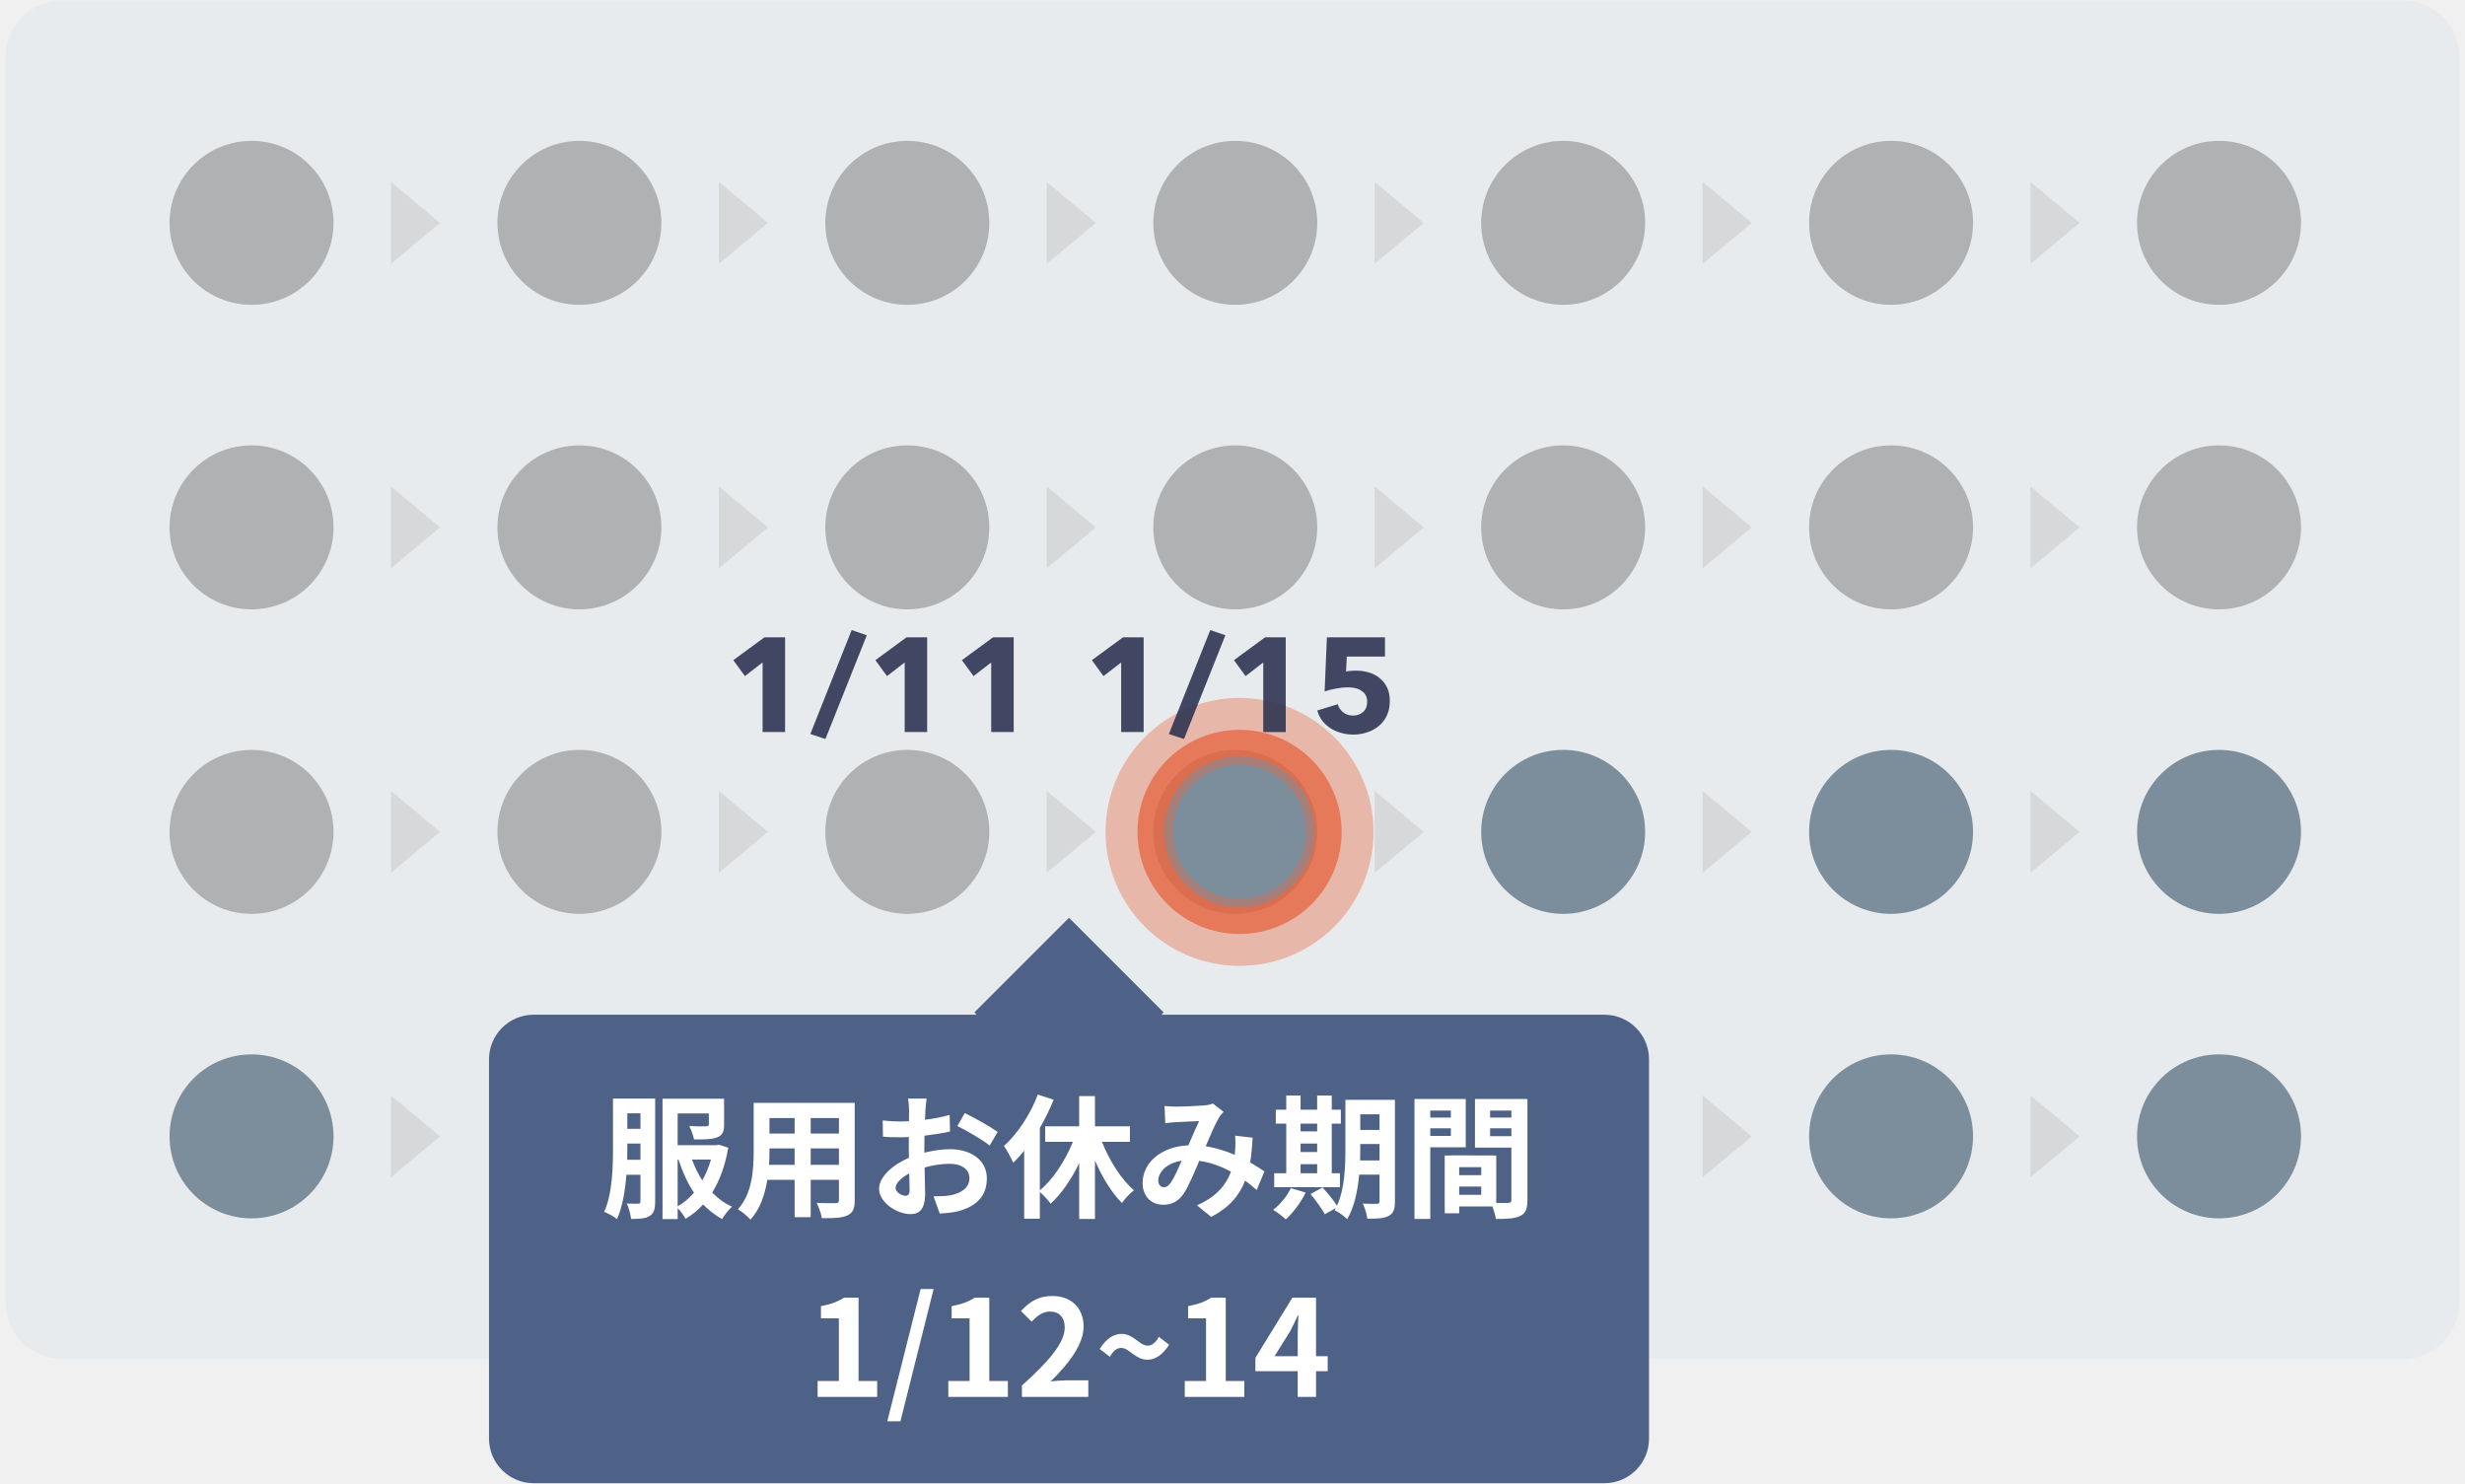
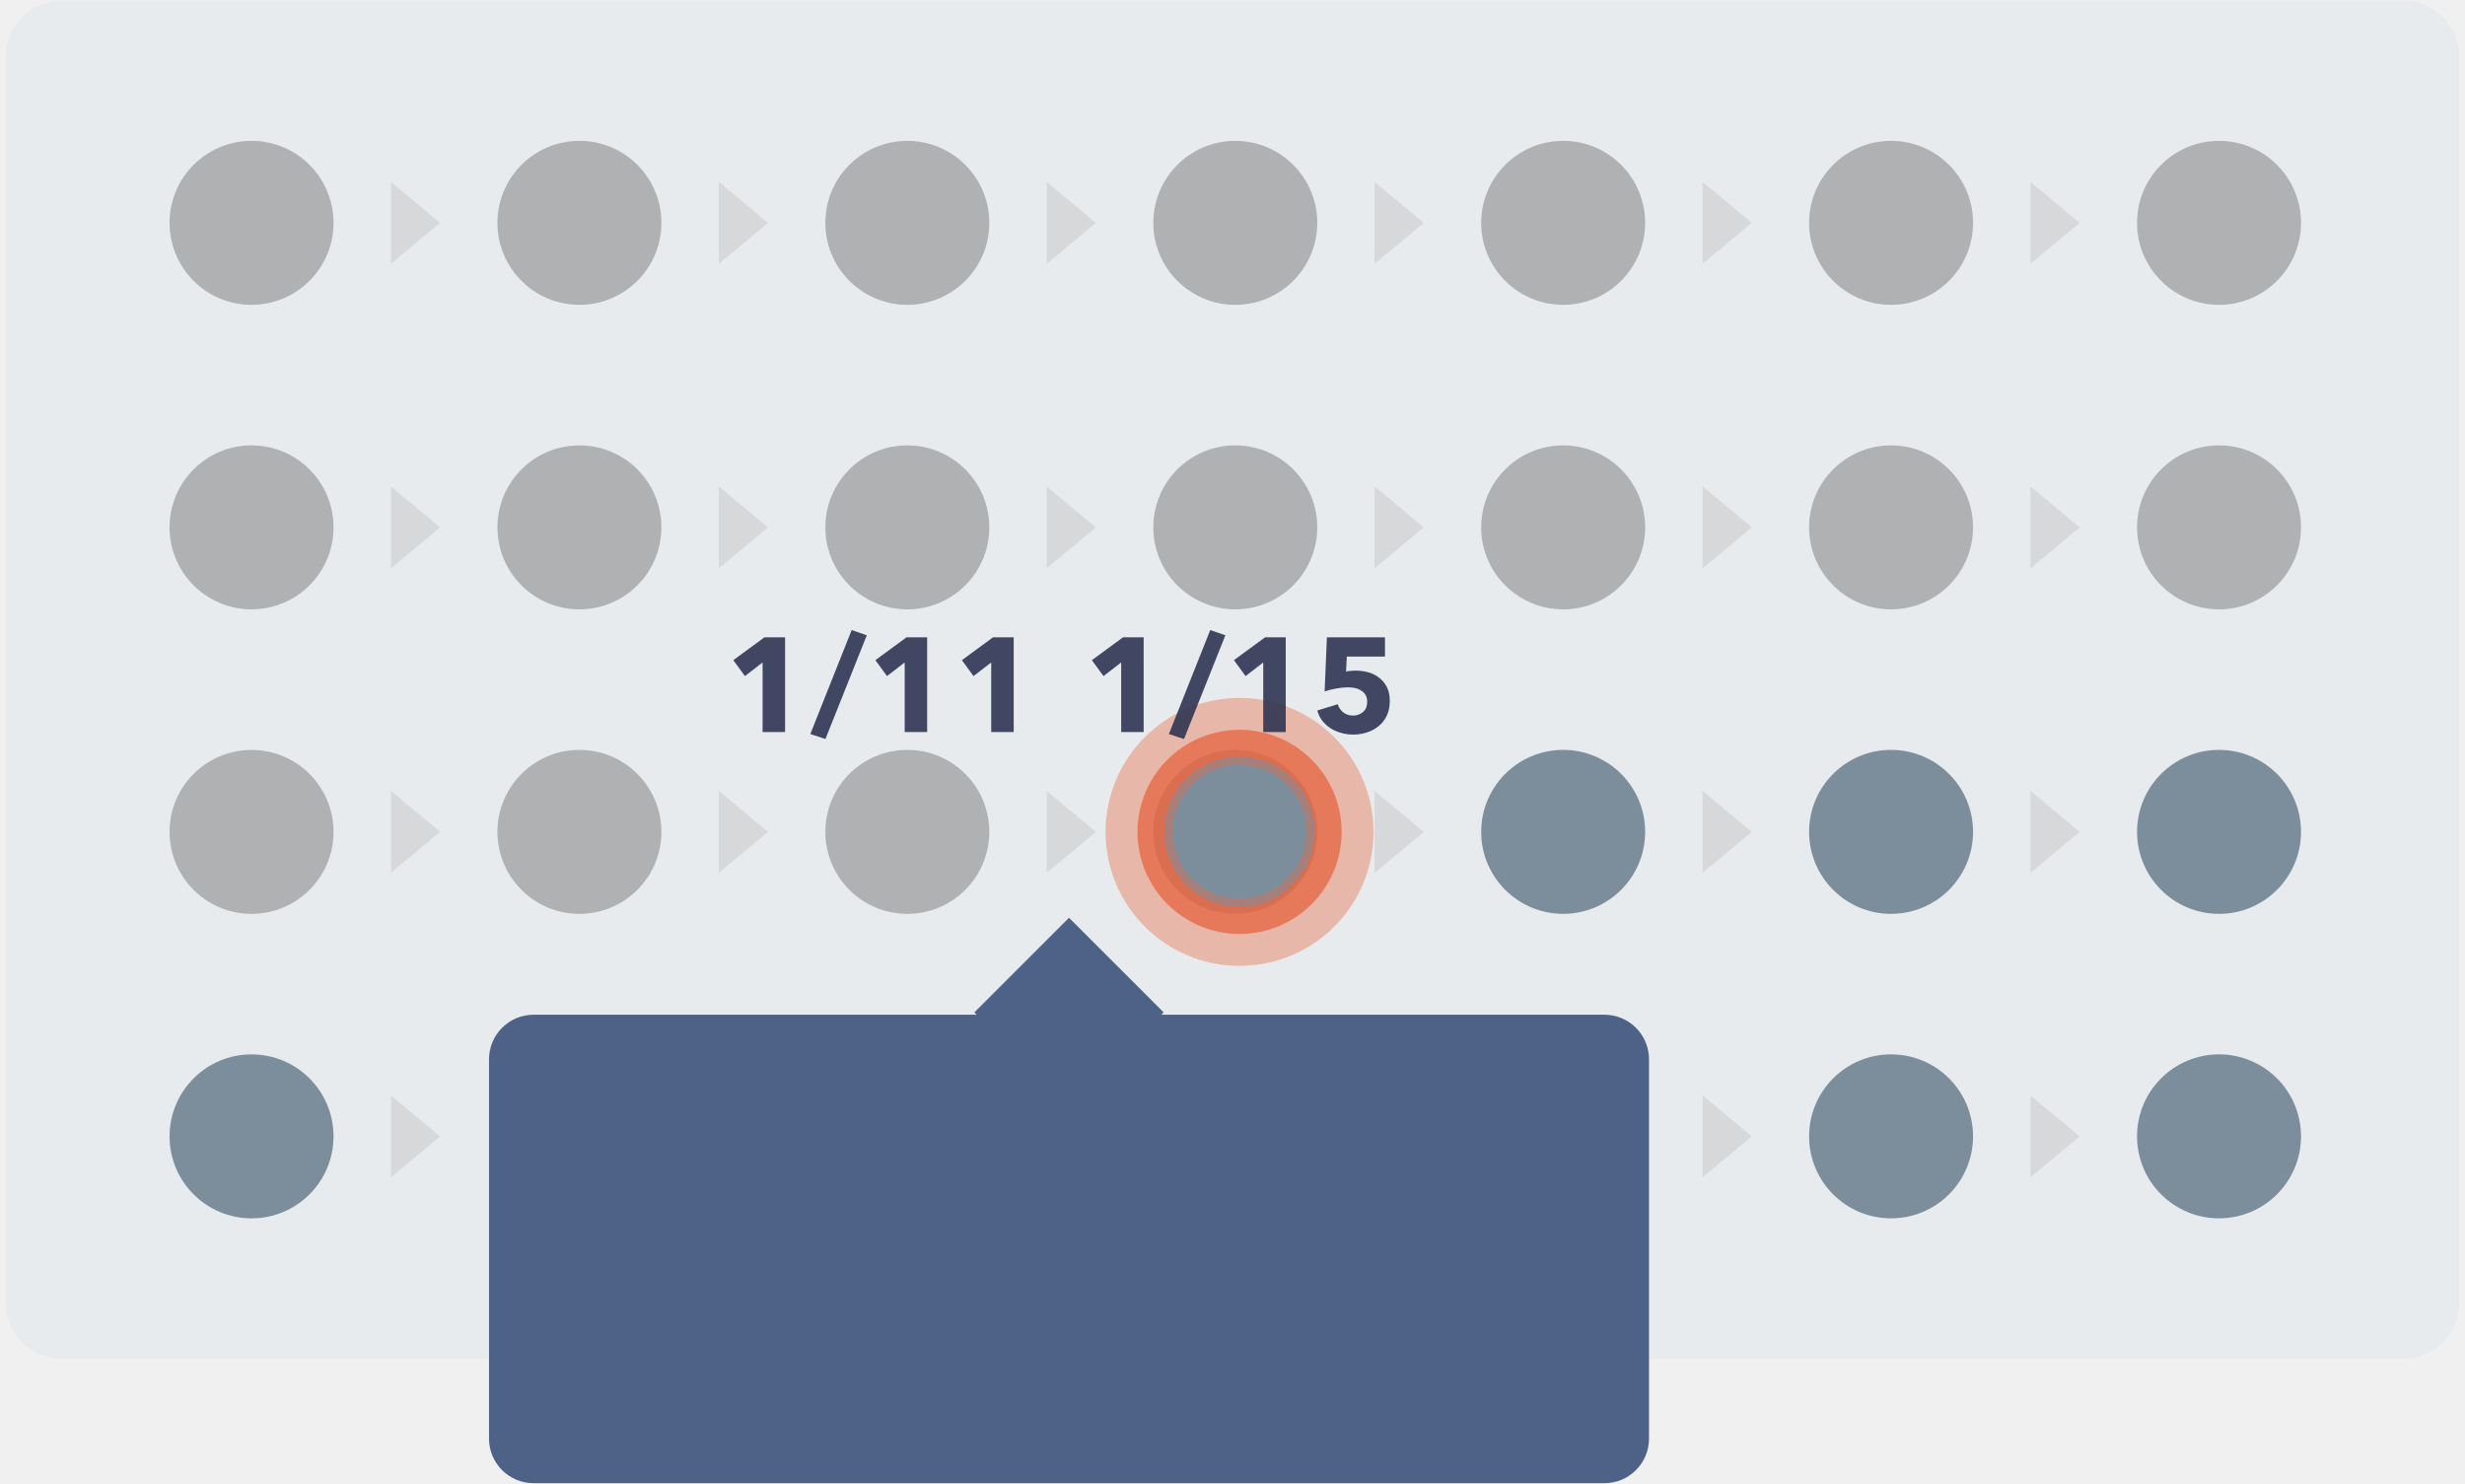
<svg xmlns="http://www.w3.org/2000/svg" width="221" height="133" viewBox="0 0 221 133" fill="none">
  <rect x="0.5" y="0.03" width="220" height="121.798" rx="5.057" fill="#E8EBED" />
  <path fill-rule="evenodd" clip-rule="evenodd" d="M22.552 27.328C26.611 27.328 29.902 24.037 29.902 19.978C29.902 15.919 26.611 12.628 22.552 12.628C18.492 12.628 15.202 15.919 15.202 19.978C15.202 24.037 18.492 27.328 22.552 27.328Z" fill="#AFB1B3" />
  <path fill-rule="evenodd" clip-rule="evenodd" d="M140.146 27.328C144.205 27.328 147.496 24.038 147.496 19.978C147.496 15.919 144.205 12.629 140.146 12.629C136.087 12.629 132.796 15.919 132.796 19.978C132.796 24.038 136.087 27.328 140.146 27.328Z" fill="#AFB1B3" />
  <path fill-rule="evenodd" clip-rule="evenodd" d="M81.346 27.328C85.405 27.328 88.696 24.038 88.696 19.978C88.696 15.919 85.405 12.629 81.346 12.629C77.287 12.629 73.996 15.919 73.996 19.978C73.996 24.038 77.287 27.328 81.346 27.328Z" fill="#AFB1B3" />
  <path fill-rule="evenodd" clip-rule="evenodd" d="M198.948 27.328C203.007 27.328 206.298 24.038 206.298 19.978C206.298 15.919 203.007 12.629 198.948 12.629C194.889 12.629 191.598 15.919 191.598 19.978C191.598 24.038 194.889 27.328 198.948 27.328Z" fill="#AFB1B3" />
  <path fill-rule="evenodd" clip-rule="evenodd" d="M51.947 27.328C56.007 27.328 59.297 24.038 59.297 19.978C59.297 15.919 56.007 12.629 51.947 12.629C47.888 12.629 44.598 15.919 44.598 19.978C44.598 24.038 47.888 27.328 51.947 27.328Z" fill="#AFB1B3" />
  <path fill-rule="evenodd" clip-rule="evenodd" d="M169.544 27.328C173.604 27.328 176.894 24.038 176.894 19.978C176.894 15.919 173.604 12.629 169.544 12.629C165.485 12.629 162.195 15.919 162.195 19.978C162.195 24.038 165.485 27.328 169.544 27.328Z" fill="#AFB1B3" />
  <path fill-rule="evenodd" clip-rule="evenodd" d="M110.75 27.328C114.809 27.328 118.1 24.038 118.1 19.978C118.1 15.919 114.809 12.629 110.75 12.629C106.691 12.629 103.4 15.919 103.4 19.978C103.4 24.038 106.691 27.328 110.75 27.328Z" fill="#AFB1B3" />
  <path fill-rule="evenodd" clip-rule="evenodd" d="M39.454 19.982L35.044 23.657V16.307L39.454 19.982Z" fill="#D1D1D1" fill-opacity="0.7" />
  <path fill-rule="evenodd" clip-rule="evenodd" d="M68.857 19.982L64.448 23.657V16.307L68.857 19.982Z" fill="#D1D1D1" fill-opacity="0.7" />
  <path fill-rule="evenodd" clip-rule="evenodd" d="M98.253 19.982L93.844 23.657V16.307L98.253 19.982Z" fill="#D1D1D1" fill-opacity="0.7" />
  <path fill-rule="evenodd" clip-rule="evenodd" d="M127.652 19.982L123.242 23.657V16.307L127.652 19.982Z" fill="#D1D1D1" fill-opacity="0.7" />
  <path fill-rule="evenodd" clip-rule="evenodd" d="M157.056 19.982L152.646 23.657V16.307L157.056 19.982Z" fill="#D1D1D1" fill-opacity="0.7" />
  <path fill-rule="evenodd" clip-rule="evenodd" d="M186.452 19.982L182.042 23.657V16.307L186.452 19.982Z" fill="#D1D1D1" fill-opacity="0.7" />
  <path fill-rule="evenodd" clip-rule="evenodd" d="M22.552 54.628C26.611 54.628 29.902 51.337 29.902 47.278C29.902 43.219 26.611 39.928 22.552 39.928C18.492 39.928 15.202 43.219 15.202 47.278C15.202 51.337 18.492 54.628 22.552 54.628Z" fill="#AFB1B3" />
  <path fill-rule="evenodd" clip-rule="evenodd" d="M140.146 54.629C144.205 54.629 147.496 51.338 147.496 47.279C147.496 43.219 144.205 39.929 140.146 39.929C136.087 39.929 132.796 43.219 132.796 47.279C132.796 51.338 136.087 54.629 140.146 54.629Z" fill="#AFB1B3" />
  <path fill-rule="evenodd" clip-rule="evenodd" d="M81.346 54.629C85.405 54.629 88.696 51.338 88.696 47.279C88.696 43.219 85.405 39.929 81.346 39.929C77.287 39.929 73.996 43.219 73.996 47.279C73.996 51.338 77.287 54.629 81.346 54.629Z" fill="#AFB1B3" />
  <path fill-rule="evenodd" clip-rule="evenodd" d="M198.948 54.629C203.007 54.629 206.298 51.338 206.298 47.279C206.298 43.219 203.007 39.929 198.948 39.929C194.889 39.929 191.598 43.219 191.598 47.279C191.598 51.338 194.889 54.629 198.948 54.629Z" fill="#AFB1B3" />
  <path fill-rule="evenodd" clip-rule="evenodd" d="M51.947 54.629C56.007 54.629 59.297 51.338 59.297 47.279C59.297 43.219 56.007 39.929 51.947 39.929C47.888 39.929 44.598 43.219 44.598 47.279C44.598 51.338 47.888 54.629 51.947 54.629Z" fill="#AFB1B3" />
  <path fill-rule="evenodd" clip-rule="evenodd" d="M169.544 54.629C173.604 54.629 176.894 51.338 176.894 47.279C176.894 43.219 173.604 39.929 169.544 39.929C165.485 39.929 162.195 43.219 162.195 47.279C162.195 51.338 165.485 54.629 169.544 54.629Z" fill="#AFB1B3" />
  <path fill-rule="evenodd" clip-rule="evenodd" d="M110.75 54.629C114.809 54.629 118.1 51.338 118.1 47.279C118.1 43.219 114.809 39.929 110.75 39.929C106.691 39.929 103.4 43.219 103.4 47.279C103.4 51.338 106.691 54.629 110.75 54.629Z" fill="#AFB1B3" />
  <path fill-rule="evenodd" clip-rule="evenodd" d="M39.454 47.282L35.044 50.957V43.608L39.454 47.282Z" fill="#D1D1D1" fill-opacity="0.7" />
  <path fill-rule="evenodd" clip-rule="evenodd" d="M68.857 47.282L64.448 50.957V43.608L68.857 47.282Z" fill="#D1D1D1" fill-opacity="0.7" />
  <path fill-rule="evenodd" clip-rule="evenodd" d="M98.253 47.282L93.844 50.957V43.608L98.253 47.282Z" fill="#D1D1D1" fill-opacity="0.7" />
  <path fill-rule="evenodd" clip-rule="evenodd" d="M127.652 47.282L123.242 50.957V43.608L127.652 47.282Z" fill="#D1D1D1" fill-opacity="0.7" />
  <path fill-rule="evenodd" clip-rule="evenodd" d="M157.056 47.282L152.646 50.957V43.608L157.056 47.282Z" fill="#D1D1D1" fill-opacity="0.7" />
  <path fill-rule="evenodd" clip-rule="evenodd" d="M186.452 47.282L182.042 50.957V43.608L186.452 47.282Z" fill="#D1D1D1" fill-opacity="0.7" />
  <path fill-rule="evenodd" clip-rule="evenodd" d="M22.552 81.93C26.611 81.93 29.902 78.64 29.902 74.58C29.902 70.521 26.611 67.231 22.552 67.231C18.492 67.231 15.202 70.521 15.202 74.58C15.202 78.64 18.492 81.93 22.552 81.93Z" fill="#AFB1B3" />
  <path fill-rule="evenodd" clip-rule="evenodd" d="M140.146 81.928C144.205 81.928 147.496 78.637 147.496 74.578C147.496 70.519 144.205 67.228 140.146 67.228C136.087 67.228 132.796 70.519 132.796 74.578C132.796 78.637 136.087 81.928 140.146 81.928Z" fill="#7C8E9C" />
  <path fill-rule="evenodd" clip-rule="evenodd" d="M81.346 81.928C85.405 81.928 88.696 78.637 88.696 74.578C88.696 70.519 85.405 67.228 81.346 67.228C77.287 67.228 73.996 70.519 73.996 74.578C73.996 78.637 77.287 81.928 81.346 81.928Z" fill="#AFB1B3" />
  <path fill-rule="evenodd" clip-rule="evenodd" d="M198.948 81.928C203.007 81.928 206.298 78.637 206.298 74.578C206.298 70.519 203.007 67.228 198.948 67.228C194.889 67.228 191.598 70.519 191.598 74.578C191.598 78.637 194.889 81.928 198.948 81.928Z" fill="#7C8E9C" />
  <path fill-rule="evenodd" clip-rule="evenodd" d="M51.947 81.928C56.007 81.928 59.297 78.637 59.297 74.578C59.297 70.519 56.007 67.228 51.947 67.228C47.888 67.228 44.598 70.519 44.598 74.578C44.598 78.637 47.888 81.928 51.947 81.928Z" fill="#AFB1B3" />
  <path fill-rule="evenodd" clip-rule="evenodd" d="M169.544 81.928C173.604 81.928 176.894 78.637 176.894 74.578C176.894 70.519 173.604 67.228 169.544 67.228C165.485 67.228 162.195 70.519 162.195 74.578C162.195 78.637 165.485 81.928 169.544 81.928Z" fill="#7C8E9C" />
  <path fill-rule="evenodd" clip-rule="evenodd" d="M110.75 81.928C114.809 81.928 118.1 78.637 118.1 74.578C118.1 70.519 114.809 67.228 110.75 67.228C106.691 67.228 103.4 70.519 103.4 74.578C103.4 78.637 106.691 81.928 110.75 81.928Z" fill="#7C8E9C" />
  <path fill-rule="evenodd" clip-rule="evenodd" d="M39.454 74.579L35.044 78.254V70.904L39.454 74.579Z" fill="#D1D1D1" fill-opacity="0.7" />
  <path fill-rule="evenodd" clip-rule="evenodd" d="M68.857 74.579L64.448 78.254V70.904L68.857 74.579Z" fill="#D1D1D1" fill-opacity="0.7" />
  <path fill-rule="evenodd" clip-rule="evenodd" d="M98.253 74.579L93.844 78.254V70.904L98.253 74.579Z" fill="#D1D1D1" fill-opacity="0.7" />
  <path fill-rule="evenodd" clip-rule="evenodd" d="M127.652 74.579L123.242 78.254V70.904L127.652 74.579Z" fill="#D1D1D1" fill-opacity="0.7" />
  <path fill-rule="evenodd" clip-rule="evenodd" d="M157.056 74.579L152.646 78.254V70.904L157.056 74.579Z" fill="#D1D1D1" fill-opacity="0.7" />
  <path fill-rule="evenodd" clip-rule="evenodd" d="M186.452 74.579L182.042 78.254V70.904L186.452 74.579Z" fill="#D1D1D1" fill-opacity="0.7" />
  <path fill-rule="evenodd" clip-rule="evenodd" d="M22.552 109.227C26.611 109.227 29.902 105.936 29.902 101.877C29.902 97.818 26.611 94.527 22.552 94.527C18.492 94.527 15.202 97.818 15.202 101.877C15.202 105.936 18.492 109.227 22.552 109.227Z" fill="#7C8E9C" />
  <path fill-rule="evenodd" clip-rule="evenodd" d="M140.146 109.225C144.205 109.225 147.496 105.935 147.496 101.875C147.496 97.816 144.205 94.525 140.146 94.525C136.087 94.525 132.796 97.816 132.796 101.875C132.796 105.935 136.087 109.225 140.146 109.225Z" fill="#7C8E9C" />
  <path fill-rule="evenodd" clip-rule="evenodd" d="M81.346 109.225C85.405 109.225 88.696 105.935 88.696 101.875C88.696 97.816 85.405 94.525 81.346 94.525C77.287 94.525 73.996 97.816 73.996 101.875C73.996 105.935 77.287 109.225 81.346 109.225Z" fill="#AFB1B3" />
  <path fill-rule="evenodd" clip-rule="evenodd" d="M198.948 109.225C203.007 109.225 206.298 105.935 206.298 101.875C206.298 97.816 203.007 94.525 198.948 94.525C194.889 94.525 191.598 97.816 191.598 101.875C191.598 105.935 194.889 109.225 198.948 109.225Z" fill="#7C8E9C" />
  <path fill-rule="evenodd" clip-rule="evenodd" d="M51.947 109.225C56.007 109.225 59.297 105.935 59.297 101.875C59.297 97.816 56.007 94.525 51.947 94.525C47.888 94.525 44.598 97.816 44.598 101.875C44.598 105.935 47.888 109.225 51.947 109.225Z" fill="#AFB1B3" />
  <path fill-rule="evenodd" clip-rule="evenodd" d="M169.544 109.225C173.604 109.225 176.894 105.935 176.894 101.875C176.894 97.816 173.604 94.525 169.544 94.525C165.485 94.525 162.195 97.816 162.195 101.875C162.195 105.935 165.485 109.225 169.544 109.225Z" fill="#7C8E9C" />
  <path fill-rule="evenodd" clip-rule="evenodd" d="M110.75 109.225C114.809 109.225 118.1 105.935 118.1 101.875C118.1 97.816 114.809 94.525 110.75 94.525C106.691 94.525 103.4 97.816 103.4 101.875C103.4 105.935 106.691 109.225 110.75 109.225Z" fill="#7C8E9C" />
  <path fill-rule="evenodd" clip-rule="evenodd" d="M39.454 101.877L35.044 105.551V98.202L39.454 101.877Z" fill="#D1D1D1" fill-opacity="0.7" />
  <path fill-rule="evenodd" clip-rule="evenodd" d="M68.857 101.877L64.448 105.551V98.202L68.857 101.877Z" fill="#D1D1D1" fill-opacity="0.7" />
  <path fill-rule="evenodd" clip-rule="evenodd" d="M98.253 101.877L93.844 105.551V98.202L98.253 101.877Z" fill="#D1D1D1" fill-opacity="0.7" />
  <path fill-rule="evenodd" clip-rule="evenodd" d="M127.652 101.877L123.242 105.551V98.202L127.652 101.877Z" fill="#D1D1D1" fill-opacity="0.7" />
  <path fill-rule="evenodd" clip-rule="evenodd" d="M157.056 101.877L152.646 105.551V98.202L157.056 101.877Z" fill="#D1D1D1" fill-opacity="0.7" />
  <path fill-rule="evenodd" clip-rule="evenodd" d="M186.452 101.877L182.042 105.551V98.202L186.452 101.877Z" fill="#D1D1D1" fill-opacity="0.7" />
  <path opacity="0.8" d="M119.08 74.58C119.08 78.97 115.521 82.528 111.132 82.528C106.743 82.528 103.185 78.97 103.185 74.58C103.185 70.191 106.743 66.633 111.132 66.633C115.521 66.633 119.08 70.191 119.08 74.58Z" stroke="#E66A45" stroke-width="2.408" />
  <path opacity="0.4" d="M120.133 74.58C120.133 79.552 116.103 83.582 111.132 83.582C106.161 83.582 102.131 79.552 102.131 74.58C102.131 69.609 106.161 65.579 111.132 65.579C116.103 65.579 120.133 69.609 120.133 74.58Z" stroke="#E66A45" stroke-width="6.021" />
  <path d="M68.371 65.629V59.389L66.787 60.612L65.743 59.184L68.539 57.133H70.387V65.629H68.371ZM74.005 66.252L72.649 65.808L76.357 56.484L77.713 56.953L74.005 66.252ZM81.109 65.629V59.389L79.525 60.612L78.481 59.184L81.277 57.133H83.125V65.629H81.109ZM88.867 65.629V59.389L87.283 60.612L86.239 59.184L89.035 57.133H90.883V65.629H88.867Z" fill="#29304D" fill-opacity="0.87" />
  <path d="M100.519 65.629V59.389L98.935 60.612L97.891 59.184L100.687 57.133H102.535V65.629H100.519ZM106.153 66.252L104.797 65.808L108.505 56.484L109.861 56.953L106.153 66.252ZM113.257 65.629V59.389L111.673 60.612L110.629 59.184L113.425 57.133H115.273V65.629H113.257ZM124.603 62.821C124.603 63.34 124.511 63.792 124.327 64.177C124.143 64.552 123.895 64.865 123.583 65.112C123.279 65.361 122.931 65.544 122.539 65.665C122.147 65.793 121.743 65.856 121.327 65.856C120.943 65.856 120.575 65.805 120.223 65.701C119.879 65.605 119.563 65.465 119.275 65.281C118.995 65.097 118.751 64.873 118.543 64.609C118.343 64.337 118.195 64.032 118.099 63.697L119.935 63.133C120.023 63.428 120.187 63.672 120.427 63.864C120.675 64.056 120.967 64.153 121.303 64.153C121.647 64.153 121.943 64.049 122.191 63.84C122.447 63.633 122.575 63.325 122.575 62.916C122.575 62.669 122.523 62.461 122.419 62.292C122.315 62.124 122.179 61.992 122.011 61.897C121.851 61.792 121.667 61.721 121.459 61.681C121.251 61.641 121.043 61.62 120.835 61.62C120.531 61.62 120.183 61.657 119.791 61.728C119.407 61.792 119.063 61.88 118.759 61.992L118.963 57.133H124.171V58.861H120.751L120.679 60.205C120.807 60.172 120.947 60.153 121.099 60.145C121.259 60.129 121.403 60.12 121.531 60.12C121.955 60.12 122.355 60.176 122.731 60.288C123.107 60.401 123.431 60.572 123.703 60.804C123.983 61.029 124.203 61.309 124.363 61.645C124.523 61.98 124.603 62.373 124.603 62.821Z" fill="#29304D" fill-opacity="0.87" />
  <path fill-rule="evenodd" clip-rule="evenodd" d="M95.843 82.278L87.358 90.763L87.565 90.97H47.843C45.634 90.97 43.843 92.761 43.843 94.97V128.97C43.843 131.179 45.634 132.97 47.843 132.97H143.843C146.052 132.97 147.843 131.179 147.843 128.97V94.97C147.843 92.761 146.052 90.97 143.843 90.97H104.121L104.329 90.763L95.843 82.278Z" fill="#4E6287" />
-   <path d="M56.231 103.975C56.243 103.579 56.243 103.207 56.243 102.847V102.523H57.419V103.975H56.231ZM57.419 99.811V101.203H56.243V99.811H57.419ZM58.739 98.491H54.959V102.847C54.959 104.599 54.911 107.011 54.167 108.643C54.479 108.751 55.067 109.087 55.319 109.291C55.811 108.199 56.051 106.723 56.159 105.319H57.419V107.695C57.419 107.863 57.359 107.911 57.215 107.911C57.071 107.911 56.627 107.923 56.195 107.899C56.375 108.259 56.543 108.907 56.579 109.279C57.359 109.279 57.875 109.243 58.247 109.015C58.643 108.763 58.739 108.379 58.739 107.719V98.491ZM60.755 103.951H60.827C61.187 105.043 61.631 106.051 62.219 106.927C61.775 107.431 61.295 107.851 60.755 108.151V103.951ZM63.743 103.951C63.551 104.623 63.287 105.259 62.963 105.823C62.591 105.247 62.279 104.611 62.039 103.951H63.743ZM64.439 102.619L64.223 102.667H60.755V99.823H63.551V100.783C63.551 100.927 63.491 100.963 63.299 100.975C63.107 100.987 62.399 100.987 61.799 100.951C61.967 101.299 62.159 101.779 62.219 102.151C63.131 102.151 63.815 102.151 64.283 101.971C64.787 101.779 64.919 101.443 64.919 100.819V98.503H59.399V109.291H60.755V108.307C61.019 108.571 61.319 108.991 61.463 109.267C62.051 108.919 62.579 108.487 63.035 107.983C63.539 108.499 64.115 108.943 64.739 109.291C64.943 108.943 65.339 108.439 65.627 108.175C64.967 107.887 64.367 107.443 63.851 106.915C64.523 105.835 65.015 104.515 65.291 102.895L64.439 102.619ZM72.683 104.431V102.955H75.215V104.431H72.683ZM68.951 104.431C68.975 103.987 68.987 103.555 68.987 103.171V102.955H71.243V104.431H68.951ZM71.243 100.231V101.623H68.987V100.231H71.243ZM75.215 101.623H72.683V100.231H75.215V101.623ZM76.631 98.875H67.571V103.159C67.571 104.839 67.463 106.975 66.155 108.415C66.479 108.583 67.055 109.075 67.283 109.339C68.147 108.403 68.579 107.083 68.795 105.775H71.243V109.123H72.683V105.775H75.215V107.575C75.215 107.791 75.131 107.863 74.903 107.863C74.687 107.863 73.895 107.875 73.223 107.839C73.403 108.211 73.631 108.823 73.679 109.207C74.759 109.219 75.491 109.195 75.983 108.955C76.463 108.739 76.631 108.355 76.631 107.587V98.875ZM83.075 98.491H81.419C81.455 98.707 81.503 99.295 81.503 99.547C81.503 99.751 81.503 100.099 81.491 100.519C81.251 100.531 81.011 100.543 80.795 100.543C80.363 100.543 79.847 100.531 79.139 100.447L79.163 101.899C79.571 101.947 80.039 101.959 80.843 101.959C81.035 101.959 81.251 101.947 81.479 101.935C81.479 102.271 81.479 102.607 81.479 102.943C81.479 103.219 81.479 103.507 81.491 103.795C80.015 104.431 78.815 105.523 78.815 106.567C78.815 107.839 80.459 108.847 81.623 108.847C82.415 108.847 82.943 108.451 82.943 106.963C82.943 106.555 82.919 105.619 82.895 104.671C83.627 104.455 84.407 104.335 85.151 104.335C86.195 104.335 86.915 104.815 86.915 105.631C86.915 106.507 86.147 106.987 85.175 107.167C84.755 107.239 84.239 107.251 83.699 107.251L84.251 108.799C84.743 108.763 85.271 108.727 85.823 108.607C87.731 108.127 88.475 107.059 88.475 105.643C88.475 103.987 87.023 103.027 85.175 103.027C84.515 103.027 83.687 103.135 82.871 103.339C82.871 103.183 82.871 103.039 82.871 102.895C82.871 102.547 82.871 102.175 82.883 101.815C83.663 101.719 84.491 101.599 85.175 101.443L85.139 99.955C84.515 100.135 83.723 100.291 82.931 100.387C82.943 100.087 82.955 99.799 82.967 99.535C82.991 99.223 83.039 98.707 83.075 98.491ZM86.495 99.787L85.835 100.951C86.579 101.311 88.151 102.211 88.727 102.703L89.447 101.479C88.811 101.023 87.419 100.231 86.495 99.787ZM80.291 106.507C80.291 106.087 80.783 105.595 81.515 105.199C81.539 105.847 81.551 106.399 81.551 106.699C81.551 107.107 81.383 107.203 81.167 107.203C80.855 107.203 80.291 106.879 80.291 106.507ZM101.303 102.367V100.975H98.171V98.263H96.755V100.975H93.707V102.367H96.191C95.495 104.071 94.415 105.739 93.227 106.711V101.119C93.707 100.303 94.127 99.427 94.463 98.587L93.047 98.131C92.375 99.919 91.223 101.647 90.011 102.739C90.263 103.087 90.695 103.891 90.839 104.239C91.175 103.927 91.499 103.555 91.823 103.159V109.255H93.227V106.855C93.551 107.143 93.971 107.599 94.199 107.911C95.171 107.011 96.059 105.727 96.755 104.275V109.279H98.171V104.035C98.819 105.547 99.659 106.927 100.595 107.851C100.835 107.479 101.315 106.963 101.663 106.711C100.523 105.727 99.479 104.071 98.795 102.367H101.303ZM104.411 99.151L104.471 100.699C104.783 100.651 105.203 100.615 105.443 100.603C105.995 100.567 107.027 100.531 107.507 100.507C107.231 101.071 106.883 101.887 106.547 102.679C104.135 102.787 102.443 104.203 102.443 106.063C102.443 107.275 103.235 108.007 104.291 108.007C105.107 108.007 105.683 107.671 106.163 106.951C106.583 106.291 107.087 105.091 107.519 104.071C108.551 104.215 109.511 104.575 110.363 105.043C109.967 106.135 109.127 107.275 107.315 108.055L108.587 109.099C110.195 108.259 111.107 107.203 111.635 105.847C112.007 106.123 112.355 106.399 112.667 106.687L113.363 105.019C113.015 104.779 112.583 104.503 112.079 104.215C112.199 103.543 112.259 102.799 112.307 101.995L110.735 101.815C110.771 102.175 110.771 102.655 110.735 103.123C110.723 103.255 110.711 103.387 110.699 103.531C109.919 103.195 109.031 102.907 108.095 102.763C108.527 101.743 108.983 100.699 109.295 100.183C109.391 100.015 109.535 99.859 109.703 99.679L108.743 98.935C108.539 99.019 108.227 99.091 107.927 99.103C107.363 99.151 106.091 99.211 105.407 99.211C105.143 99.211 104.735 99.187 104.411 99.151ZM103.847 105.835C103.847 105.079 104.603 104.263 105.947 104.059C105.611 104.815 105.287 105.571 104.975 106.015C104.759 106.315 104.591 106.435 104.351 106.435C104.075 106.435 103.847 106.231 103.847 105.835ZM116.603 104.371H118.091V105.187H116.603V104.371ZM118.091 100.735V101.431H116.603V100.735H118.091ZM116.603 102.523H118.091V103.279H116.603V102.523ZM120.131 105.187H119.399V100.735H120.215V99.487H119.399V98.215H118.091V99.487H116.603V98.215H115.319V99.487H114.383V100.735H115.319V105.187H114.239V106.435H120.131V105.187ZM115.727 106.519C115.391 107.239 114.767 107.995 114.143 108.463C114.467 108.655 115.019 109.063 115.283 109.315C115.931 108.727 116.639 107.791 117.059 106.915L115.727 106.519ZM121.943 104.035C121.955 103.663 121.955 103.315 121.955 103.003V102.559H123.683V104.035H121.943ZM123.683 99.895V101.299H121.955V99.895H123.683ZM125.063 98.599H120.623V103.003C120.623 104.563 120.563 106.591 119.867 108.091C119.567 107.599 119.003 106.939 118.571 106.459L117.491 107.047C117.959 107.599 118.535 108.391 118.775 108.859L119.771 108.295C119.735 108.367 119.687 108.427 119.651 108.499C119.963 108.619 120.551 109.051 120.779 109.303C121.427 108.223 121.727 106.723 121.859 105.307H123.683V107.671C123.683 107.863 123.623 107.923 123.443 107.923C123.275 107.923 122.699 107.935 122.183 107.899C122.363 108.259 122.543 108.883 122.591 109.255C123.479 109.267 124.091 109.231 124.511 109.003C124.931 108.775 125.063 108.403 125.063 107.695V98.599ZM130.079 99.559V100.195H128.231V99.559H130.079ZM128.231 101.839V101.155H130.079V101.839H128.231ZM131.411 102.859V98.527H126.815V109.279H128.231V102.859H131.411ZM133.595 101.863V101.155H135.503V101.863H133.595ZM135.503 99.559V100.195H133.595V99.559H135.503ZM130.823 107.119V106.375H132.803V107.119H130.823ZM132.803 105.355H130.823V104.635H132.803V105.355ZM136.943 98.527H132.239V102.883H135.503V107.575C135.503 107.767 135.431 107.839 135.215 107.839C135.059 107.851 134.615 107.851 134.147 107.839V103.591L130.115 103.579V103.591H129.527V108.775H130.823V108.163H133.799C133.943 108.535 134.075 108.979 134.111 109.279C135.143 109.279 135.839 109.243 136.307 109.003C136.787 108.775 136.943 108.355 136.943 107.587V98.527ZM73.302 125.235H78.642V123.807H76.974V116.343H75.666C75.102 116.703 74.49 116.931 73.602 117.099V118.191H75.21V123.807H73.302V125.235ZM79.552 127.419H80.728L83.704 115.563H82.54L79.552 127.419ZM85.021 125.235H90.361V123.807H88.693V116.343H87.385C86.821 116.703 86.209 116.931 85.321 117.099V118.191H86.929V123.807H85.021V125.235ZM91.619 125.235H97.571V123.747H95.651C95.231 123.747 94.643 123.795 94.199 123.843C95.819 122.259 97.151 120.531 97.151 118.923C97.151 117.267 96.035 116.187 94.355 116.187C93.143 116.187 92.351 116.655 91.535 117.531L92.495 118.491C92.951 117.999 93.479 117.579 94.127 117.579C94.979 117.579 95.459 118.119 95.459 119.019C95.459 120.387 94.031 122.055 91.619 124.215V125.235ZM102.873 121.899C103.521 121.899 104.205 121.527 104.817 120.555L103.893 119.847C103.605 120.375 103.281 120.639 102.897 120.639C102.153 120.639 101.649 119.583 100.545 119.583C99.885 119.583 99.213 119.955 98.589 120.939L99.513 121.635C99.801 121.107 100.137 120.843 100.509 120.843C101.265 120.843 101.769 121.899 102.873 121.899ZM106.22 125.235H111.56V123.807H109.892V116.343H108.584C108.02 116.703 107.408 116.931 106.52 117.099V118.191H108.128V123.807H106.22V125.235ZM114.27 121.587L115.65 119.379C115.902 118.899 116.142 118.407 116.358 117.927H116.406C116.382 118.455 116.346 119.259 116.346 119.775V121.587H114.27ZM116.346 125.235H117.99V122.931H119.034V121.587H117.99V116.343H115.866L112.554 121.731V122.931H116.346V125.235Z" fill="white" />
</svg>
